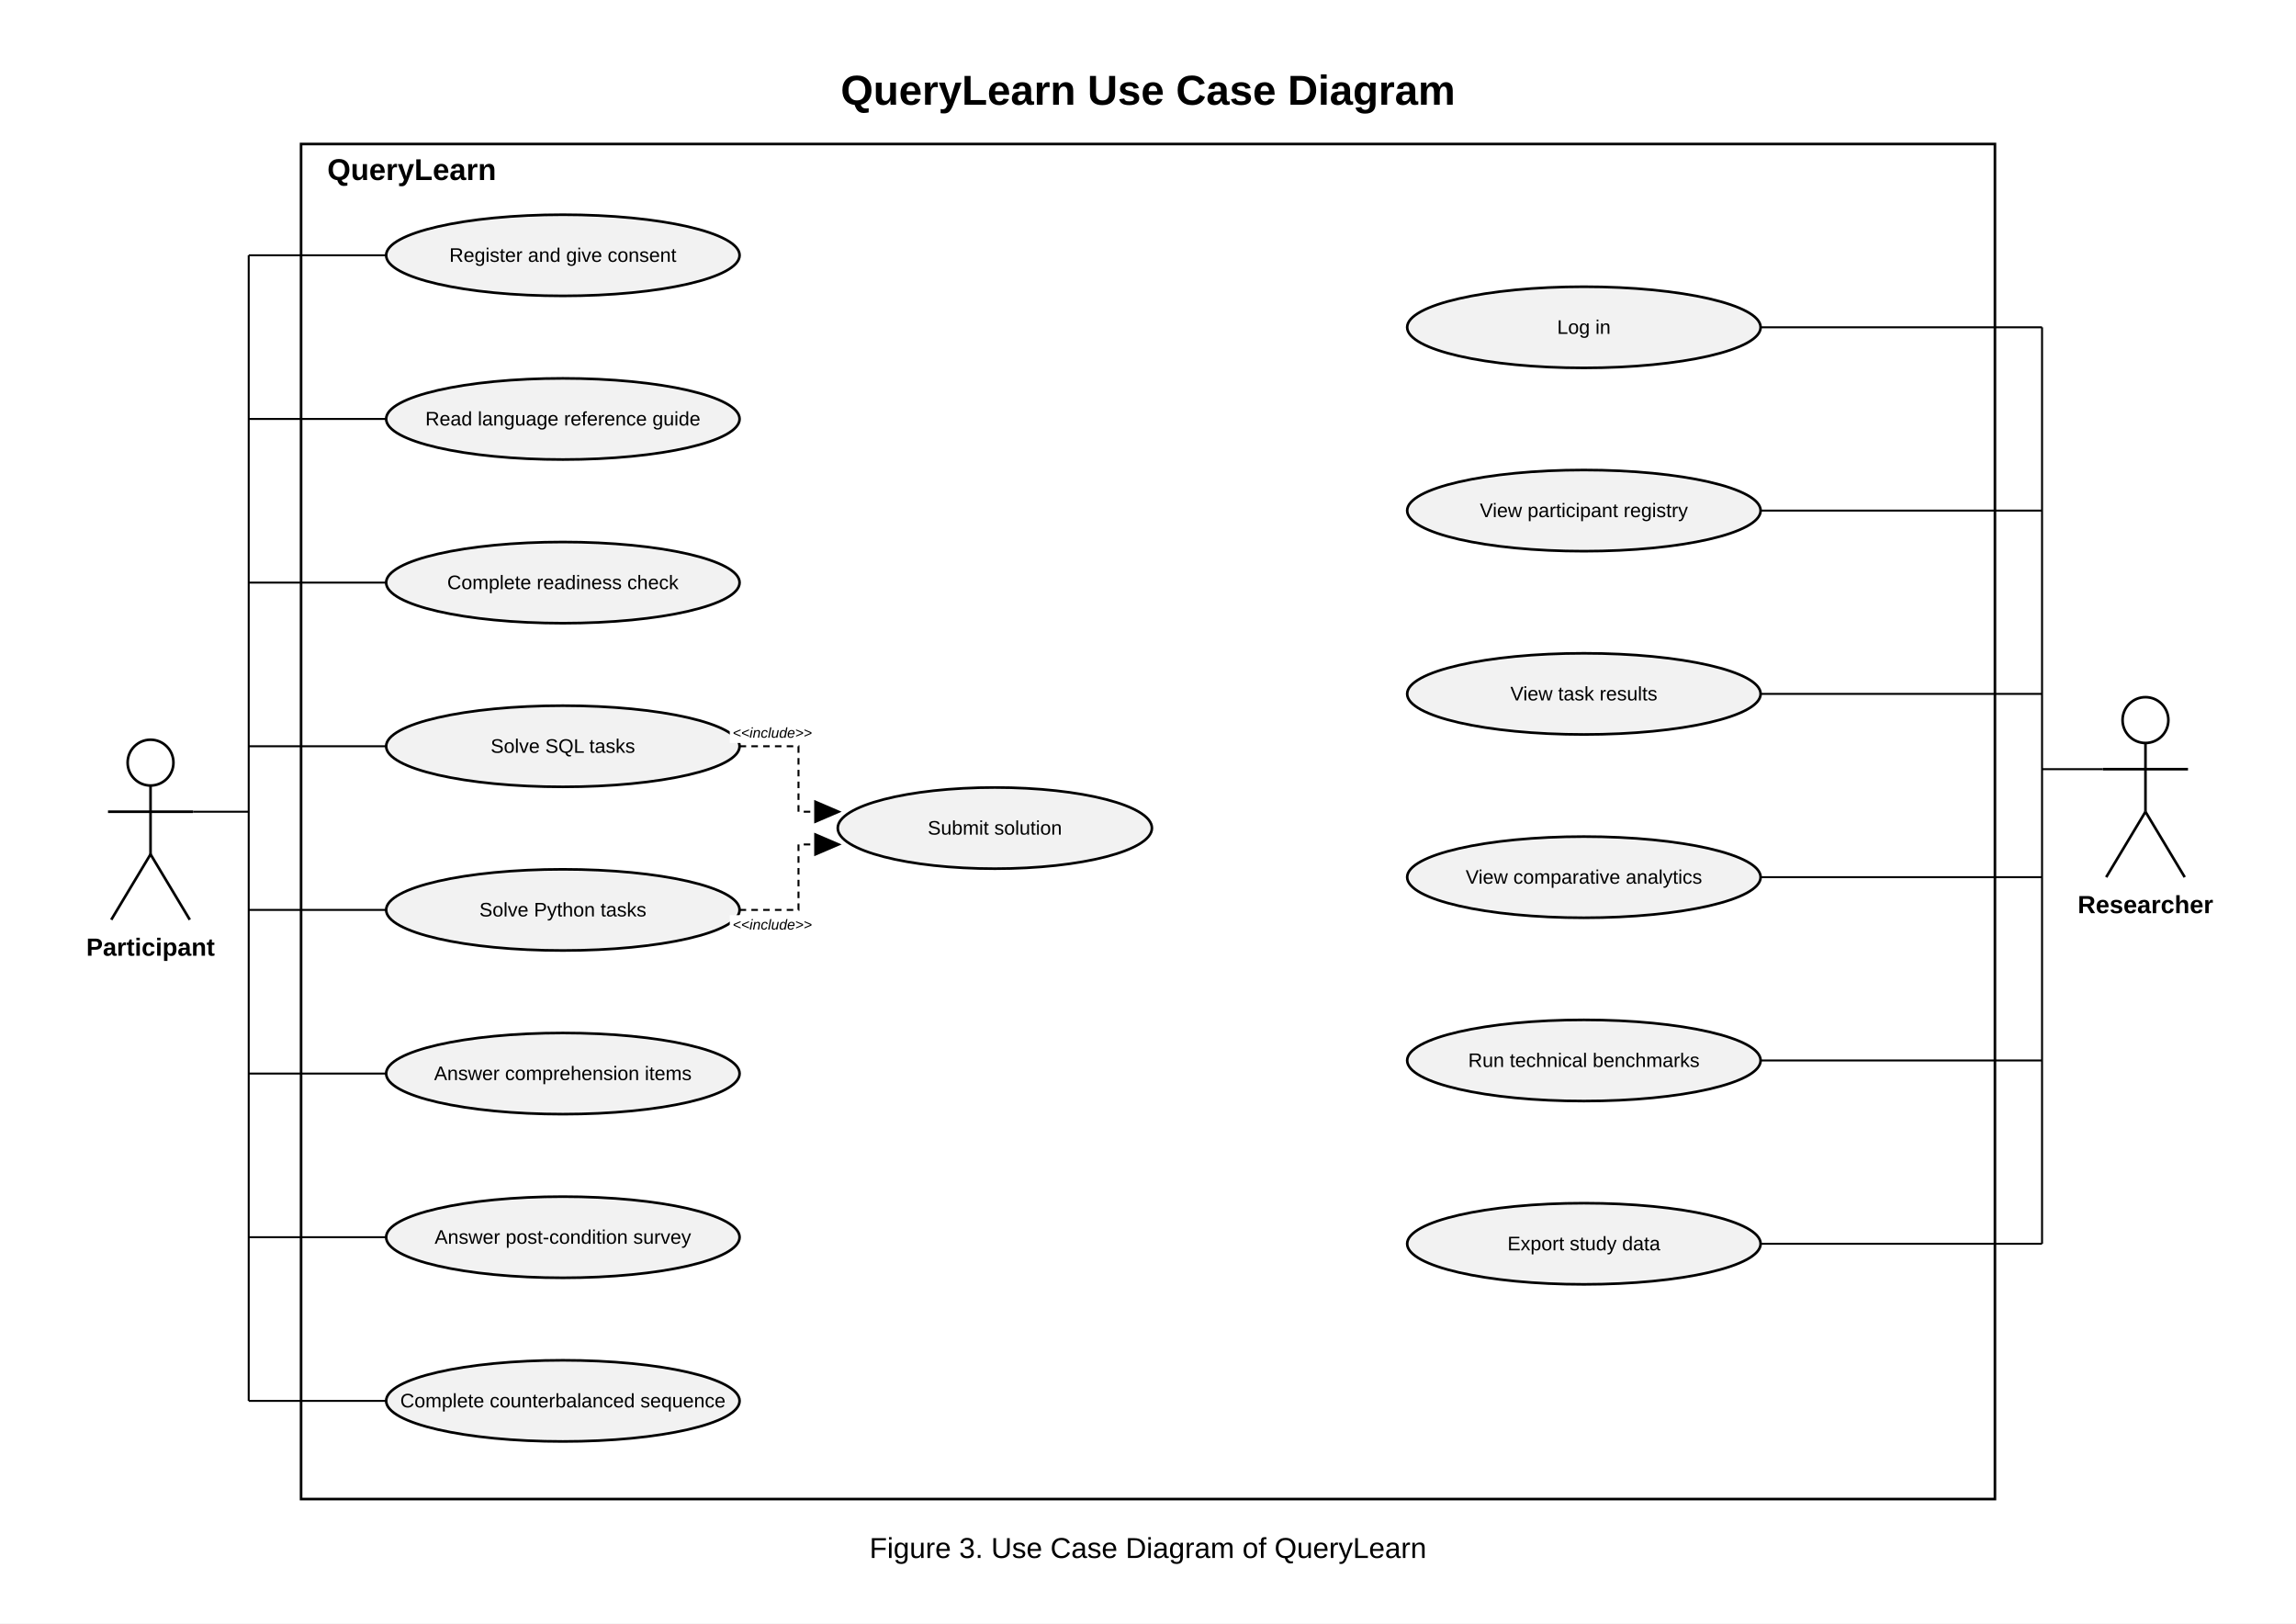
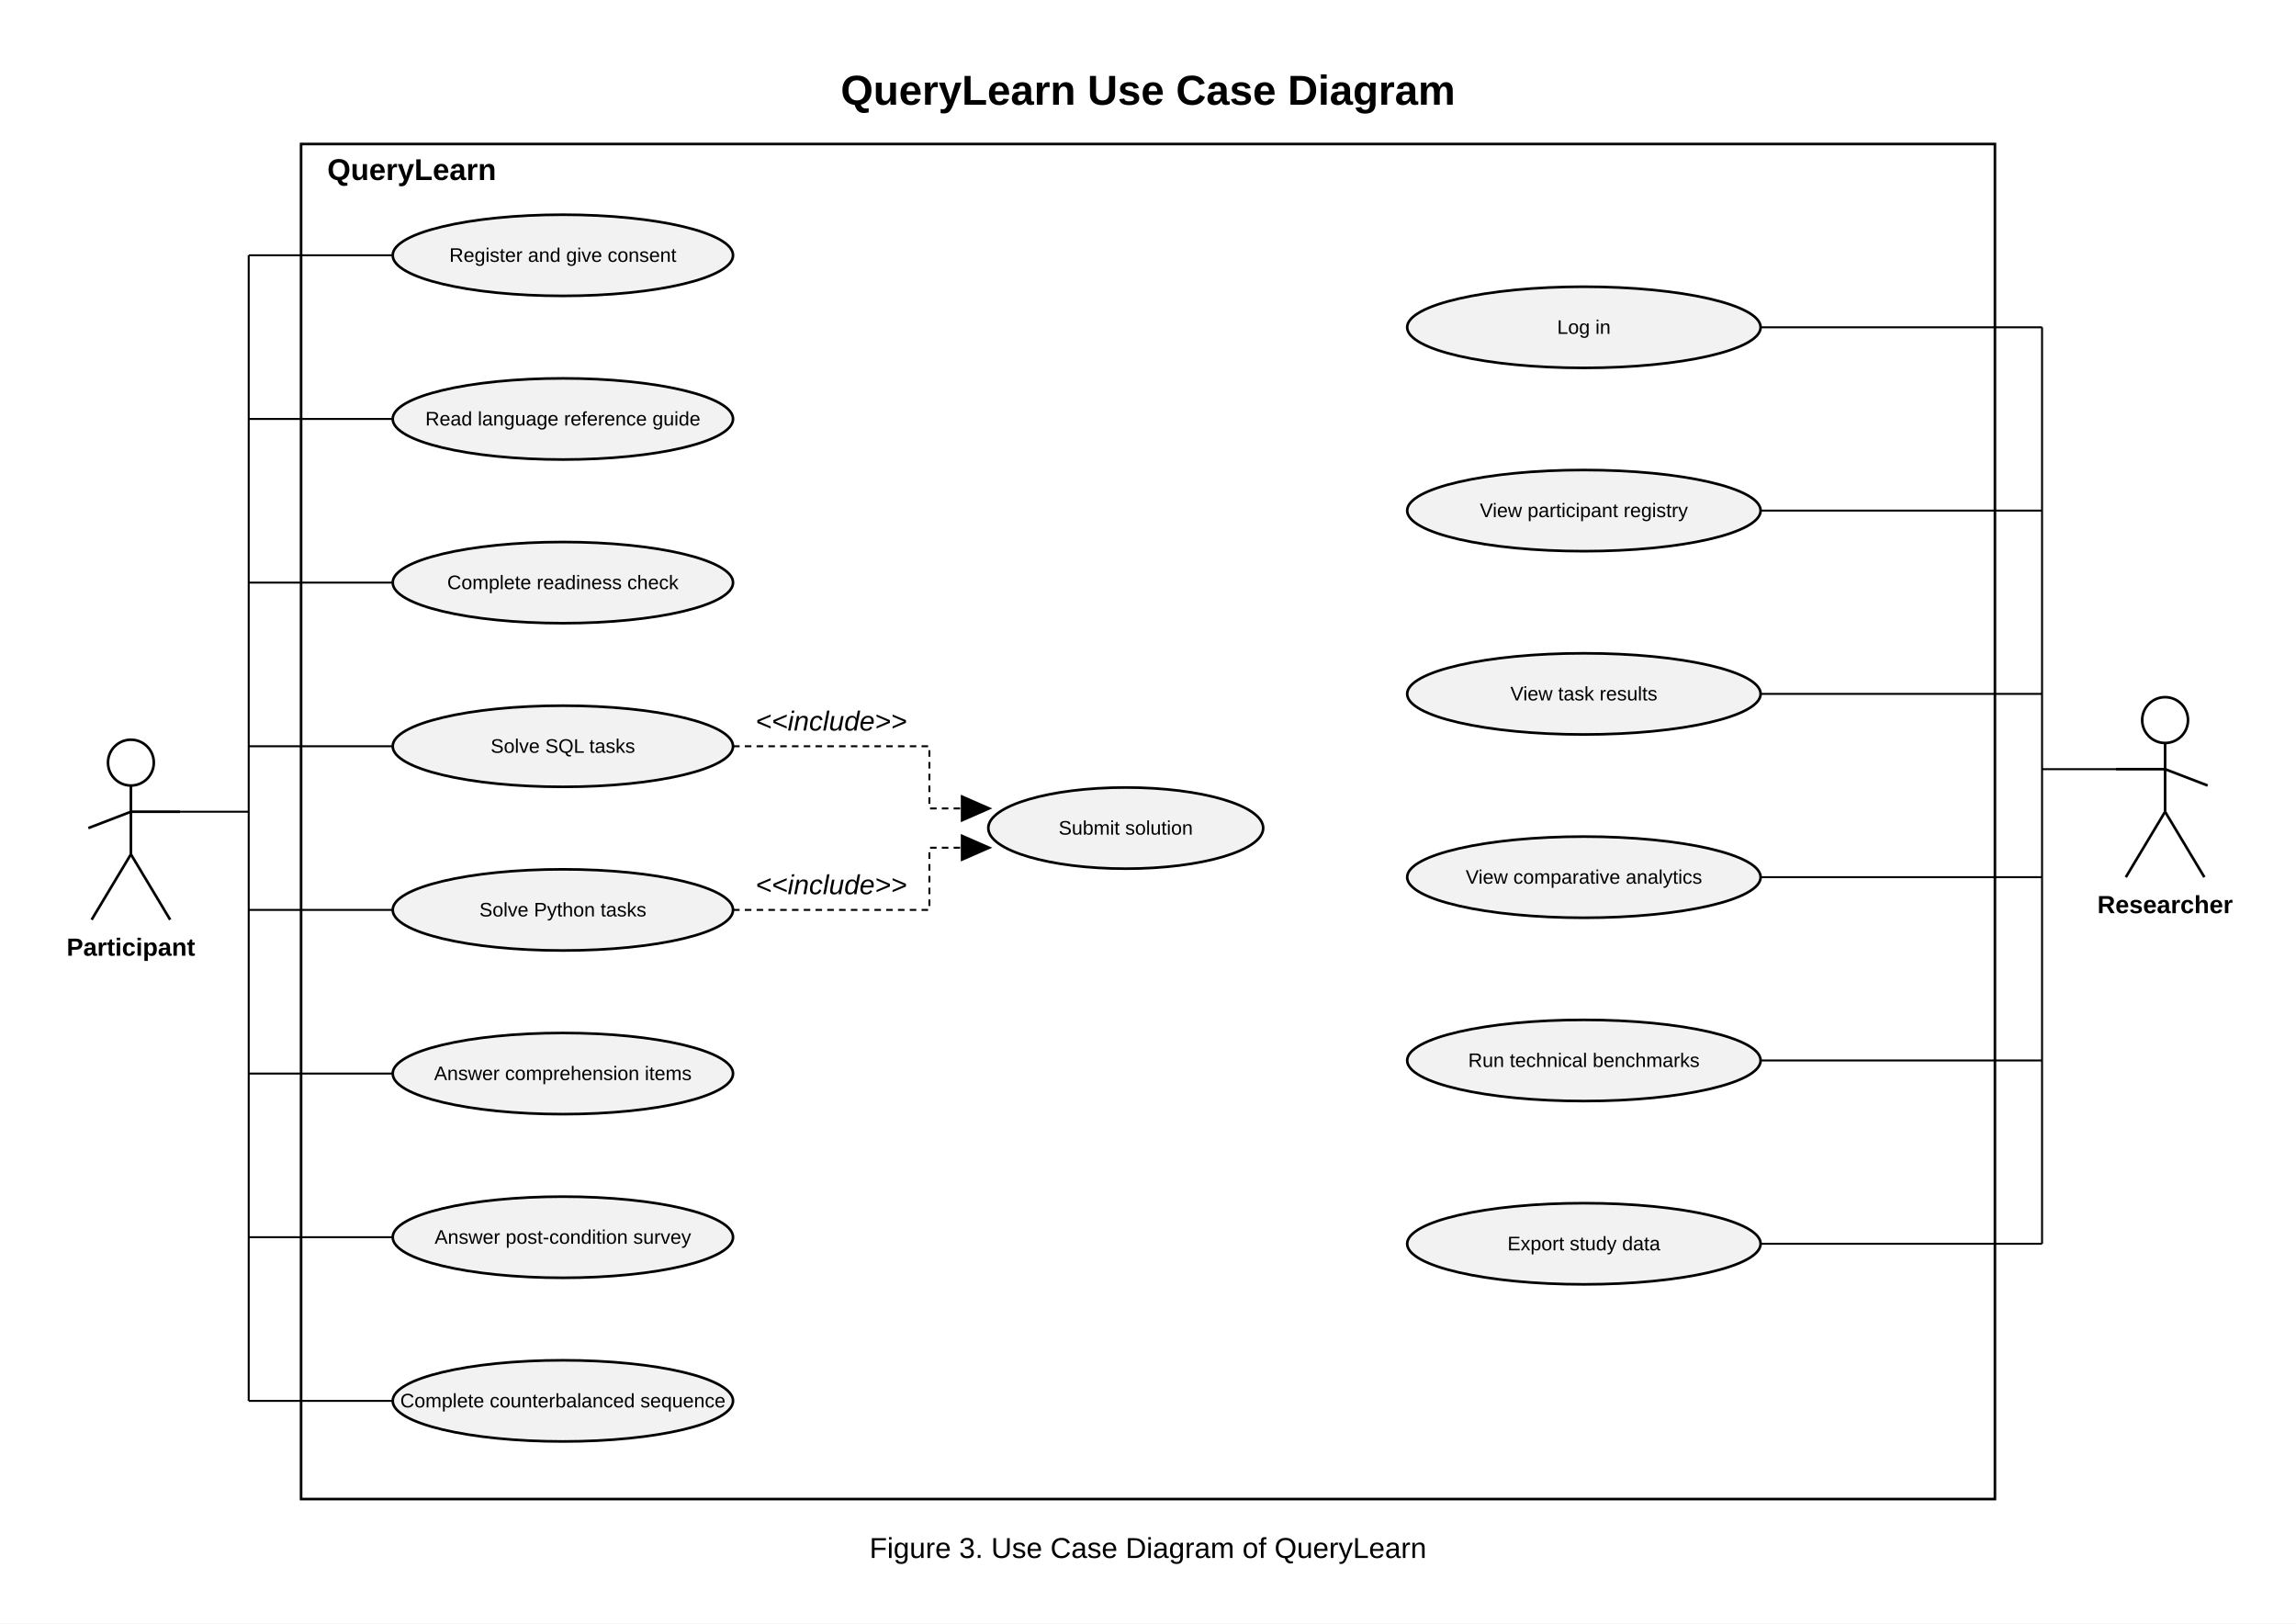
<svg xmlns="http://www.w3.org/2000/svg" viewBox="0 0 3508 2480" width="3508" height="2480">
  <defs>
-     <marker id="arrow-inc" markerWidth="14" markerHeight="14" refX="12" refY="7" orient="auto">
-       <path d="M 0 1 L 14 7 L 0 13 Z" fill="#000000" />
+     <marker id="arrow-inc" markerWidth="16" markerHeight="16" refX="14" refY="8" orient="auto">
+       <path d="M 0 1 L 16 8 L 0 15 Z" fill="#000000" />
    </marker>
  </defs>
  <rect width="3508" height="2480" fill="#FFFFFF" />
  <text x="1754" y="160" font-family="Arial, Helvetica, sans-serif" font-size="64" font-weight="bold" fill="#000000" text-anchor="middle">QueryLearn Use Case Diagram</text>
  <text x="1754" y="2380" font-family="Arial, Helvetica, sans-serif" font-size="44" fill="#000000" text-anchor="middle">Figure 3. Use Case Diagram of QueryLearn</text>
  <rect x="460" y="220" width="2588" height="2070" fill="none" stroke="#000000" stroke-width="4" />
  <text x="500" y="275" font-family="Arial, Helvetica, sans-serif" font-size="46" font-weight="bold" fill="#000000">QueryLearn</text>
-   <circle cx="230" cy="1165" r="35" fill="none" stroke="#000000" stroke-width="4" />
-   <line x1="230" y1="1200" x2="230" y2="1305" stroke="#000000" stroke-width="4" />
-   <line x1="165" y1="1240" x2="295" y2="1240" stroke="#000000" stroke-width="4" />
-   <line x1="230" y1="1305" x2="170" y2="1405" stroke="#000000" stroke-width="4" />
-   <line x1="230" y1="1305" x2="290" y2="1405" stroke="#000000" stroke-width="4" />
-   <text x="230" y="1460" font-family="Arial, Helvetica, sans-serif" font-size="38" font-weight="bold" fill="#000000" text-anchor="middle">Participant</text>
-   <circle cx="3278" cy="1100" r="35" fill="none" stroke="#000000" stroke-width="4" />
-   <line x1="3278" y1="1135" x2="3278" y2="1240" stroke="#000000" stroke-width="4" />
-   <line x1="3213" y1="1175" x2="3343" y2="1175" stroke="#000000" stroke-width="4" />
-   <line x1="3278" y1="1240" x2="3218" y2="1340" stroke="#000000" stroke-width="4" />
-   <line x1="3278" y1="1240" x2="3338" y2="1340" stroke="#000000" stroke-width="4" />
-   <text x="3278" y="1395" font-family="Arial, Helvetica, sans-serif" font-size="38" font-weight="bold" fill="#000000" text-anchor="middle">Researcher</text>
-   <ellipse cx="860" cy="390" rx="270" ry="62" fill="#F2F2F2" stroke="#000000" stroke-width="4" />
+   <circle cx="200" cy="1165" r="35" fill="none" stroke="#000000" stroke-width="4" />
+   <line x1="200" y1="1200" x2="200" y2="1305" stroke="#000000" stroke-width="4" />
+   <line x1="200" y1="1240" x2="135" y2="1265" stroke="#000000" stroke-width="4" />
+   <line x1="200" y1="1240" x2="275" y2="1240" stroke="#000000" stroke-width="4" />
+   <line x1="200" y1="1305" x2="140" y2="1405" stroke="#000000" stroke-width="4" />
+   <line x1="200" y1="1305" x2="260" y2="1405" stroke="#000000" stroke-width="4" />
+   <text x="200" y="1460" font-family="Arial, Helvetica, sans-serif" font-size="38" font-weight="bold" fill="#000000" text-anchor="middle">Participant</text>
+   <circle cx="3308" cy="1100" r="35" fill="none" stroke="#000000" stroke-width="4" />
+   <line x1="3308" y1="1135" x2="3308" y2="1240" stroke="#000000" stroke-width="4" />
+   <line x1="3308" y1="1175" x2="3373" y2="1200" stroke="#000000" stroke-width="4" />
+   <line x1="3308" y1="1175" x2="3233" y2="1175" stroke="#000000" stroke-width="4" />
+   <line x1="3308" y1="1240" x2="3248" y2="1340" stroke="#000000" stroke-width="4" />
+   <line x1="3308" y1="1240" x2="3368" y2="1340" stroke="#000000" stroke-width="4" />
+   <text x="3308" y="1395" font-family="Arial, Helvetica, sans-serif" font-size="38" font-weight="bold" fill="#000000" text-anchor="middle">Researcher</text>
+   <ellipse cx="860" cy="390" rx="260" ry="62" fill="#F2F2F2" stroke="#000000" stroke-width="4" />
  <text x="860" y="400" font-family="Arial, Helvetica, sans-serif" font-size="30" fill="#000000" text-anchor="middle">Register and give consent</text>
-   <ellipse cx="860" cy="640" rx="270" ry="62" fill="#F2F2F2" stroke="#000000" stroke-width="4" />
+   <ellipse cx="860" cy="640" rx="260" ry="62" fill="#F2F2F2" stroke="#000000" stroke-width="4" />
  <text x="860" y="650" font-family="Arial, Helvetica, sans-serif" font-size="30" fill="#000000" text-anchor="middle">Read language reference guide</text>
-   <ellipse cx="860" cy="890" rx="270" ry="62" fill="#F2F2F2" stroke="#000000" stroke-width="4" />
+   <ellipse cx="860" cy="890" rx="260" ry="62" fill="#F2F2F2" stroke="#000000" stroke-width="4" />
  <text x="860" y="900" font-family="Arial, Helvetica, sans-serif" font-size="30" fill="#000000" text-anchor="middle">Complete readiness check</text>
-   <ellipse cx="860" cy="1140" rx="270" ry="62" fill="#F2F2F2" stroke="#000000" stroke-width="4" />
+   <ellipse cx="860" cy="1140" rx="260" ry="62" fill="#F2F2F2" stroke="#000000" stroke-width="4" />
  <text x="860" y="1150" font-family="Arial, Helvetica, sans-serif" font-size="30" fill="#000000" text-anchor="middle">Solve SQL tasks</text>
-   <ellipse cx="860" cy="1390" rx="270" ry="62" fill="#F2F2F2" stroke="#000000" stroke-width="4" />
+   <ellipse cx="860" cy="1390" rx="260" ry="62" fill="#F2F2F2" stroke="#000000" stroke-width="4" />
  <text x="860" y="1400" font-family="Arial, Helvetica, sans-serif" font-size="30" fill="#000000" text-anchor="middle">Solve Python tasks</text>
-   <ellipse cx="860" cy="1640" rx="270" ry="62" fill="#F2F2F2" stroke="#000000" stroke-width="4" />
+   <ellipse cx="860" cy="1640" rx="260" ry="62" fill="#F2F2F2" stroke="#000000" stroke-width="4" />
  <text x="860" y="1650" font-family="Arial, Helvetica, sans-serif" font-size="30" fill="#000000" text-anchor="middle">Answer comprehension items</text>
-   <ellipse cx="860" cy="1890" rx="270" ry="62" fill="#F2F2F2" stroke="#000000" stroke-width="4" />
+   <ellipse cx="860" cy="1890" rx="260" ry="62" fill="#F2F2F2" stroke="#000000" stroke-width="4" />
  <text x="860" y="1900" font-family="Arial, Helvetica, sans-serif" font-size="30" fill="#000000" text-anchor="middle">Answer post-condition survey</text>
-   <ellipse cx="860" cy="2140" rx="270" ry="62" fill="#F2F2F2" stroke="#000000" stroke-width="4" />
+   <ellipse cx="860" cy="2140" rx="260" ry="62" fill="#F2F2F2" stroke="#000000" stroke-width="4" />
  <text x="860" y="2150" font-family="Arial, Helvetica, sans-serif" font-size="30" fill="#000000" text-anchor="middle">Complete counterbalanced sequence</text>
-   <line x1="295" y1="1240" x2="380" y2="1240" stroke="#000000" stroke-width="3" />
+   <line x1="275" y1="1240" x2="380" y2="1240" stroke="#000000" stroke-width="3" />
  <line x1="380" y1="390" x2="380" y2="2140" stroke="#000000" stroke-width="3" />
-   <line x1="380" y1="390" x2="590" y2="390" stroke="#000000" stroke-width="3" />
-   <line x1="380" y1="640" x2="590" y2="640" stroke="#000000" stroke-width="3" />
-   <line x1="380" y1="890" x2="590" y2="890" stroke="#000000" stroke-width="3" />
-   <line x1="380" y1="1140" x2="590" y2="1140" stroke="#000000" stroke-width="3" />
-   <line x1="380" y1="1390" x2="590" y2="1390" stroke="#000000" stroke-width="3" />
-   <line x1="380" y1="1640" x2="590" y2="1640" stroke="#000000" stroke-width="3" />
-   <line x1="380" y1="1890" x2="590" y2="1890" stroke="#000000" stroke-width="3" />
-   <line x1="380" y1="2140" x2="590" y2="2140" stroke="#000000" stroke-width="3" />
-   <ellipse cx="1520" cy="1265" rx="240" ry="62" fill="#F2F2F2" stroke="#000000" stroke-width="4" />
-   <text x="1520" y="1275" font-family="Arial, Helvetica, sans-serif" font-size="30" fill="#000000" text-anchor="middle">Submit solution</text>
-   <path d="M 1130 1140 L 1220 1140 L 1220 1240 L 1280 1240" fill="none" stroke="#000000" stroke-width="3" stroke-dasharray="10,8" marker-end="url(#arrow-inc)" />
-   <rect x="1115" y="1105" width="130" height="30" fill="#FFFFFF" />
-   <text x="1180" y="1127" font-family="Arial, Helvetica, sans-serif" font-size="22" font-style="italic" fill="#000000" text-anchor="middle">&lt;&lt;include&gt;&gt;</text>
-   <path d="M 1130 1390 L 1220 1390 L 1220 1290 L 1280 1290" fill="none" stroke="#000000" stroke-width="3" stroke-dasharray="10,8" marker-end="url(#arrow-inc)" />
-   <rect x="1115" y="1398" width="130" height="30" fill="#FFFFFF" />
-   <text x="1180" y="1420" font-family="Arial, Helvetica, sans-serif" font-size="22" font-style="italic" fill="#000000" text-anchor="middle">&lt;&lt;include&gt;&gt;</text>
+   <line x1="380" y1="390" x2="600" y2="390" stroke="#000000" stroke-width="3" />
+   <line x1="380" y1="640" x2="600" y2="640" stroke="#000000" stroke-width="3" />
+   <line x1="380" y1="890" x2="600" y2="890" stroke="#000000" stroke-width="3" />
+   <line x1="380" y1="1140" x2="600" y2="1140" stroke="#000000" stroke-width="3" />
+   <line x1="380" y1="1390" x2="600" y2="1390" stroke="#000000" stroke-width="3" />
+   <line x1="380" y1="1640" x2="600" y2="1640" stroke="#000000" stroke-width="3" />
+   <line x1="380" y1="1890" x2="600" y2="1890" stroke="#000000" stroke-width="3" />
+   <line x1="380" y1="2140" x2="600" y2="2140" stroke="#000000" stroke-width="3" />
+   <ellipse cx="1720" cy="1265" rx="210" ry="62" fill="#F2F2F2" stroke="#000000" stroke-width="4" />
+   <text x="1720" y="1275" font-family="Arial, Helvetica, sans-serif" font-size="30" fill="#000000" text-anchor="middle">Submit solution</text>
+   <path d="M 1120 1140 L 1420 1140 L 1420 1235 L 1510 1235" fill="none" stroke="#000000" stroke-width="3" stroke-dasharray="10,8" marker-end="url(#arrow-inc)" />
+   <rect x="1165" y="1080" width="210" height="46" fill="#FFFFFF" />
+   <text x="1270" y="1116" font-family="Arial, Helvetica, sans-serif" font-size="42" font-style="italic" fill="#000000" text-anchor="middle">&lt;&lt;include&gt;&gt;</text>
+   <path d="M 1120 1390 L 1420 1390 L 1420 1295 L 1510 1295" fill="none" stroke="#000000" stroke-width="3" stroke-dasharray="10,8" marker-end="url(#arrow-inc)" />
+   <rect x="1165" y="1330" width="210" height="46" fill="#FFFFFF" />
+   <text x="1270" y="1366" font-family="Arial, Helvetica, sans-serif" font-size="42" font-style="italic" fill="#000000" text-anchor="middle">&lt;&lt;include&gt;&gt;</text>
  <ellipse cx="2420" cy="500" rx="270" ry="62" fill="#F2F2F2" stroke="#000000" stroke-width="4" />
  <text x="2420" y="510" font-family="Arial, Helvetica, sans-serif" font-size="30" fill="#000000" text-anchor="middle">Log in</text>
  <ellipse cx="2420" cy="780" rx="270" ry="62" fill="#F2F2F2" stroke="#000000" stroke-width="4" />
  <text x="2420" y="790" font-family="Arial, Helvetica, sans-serif" font-size="30" fill="#000000" text-anchor="middle">View participant registry</text>
  <ellipse cx="2420" cy="1060" rx="270" ry="62" fill="#F2F2F2" stroke="#000000" stroke-width="4" />
  <text x="2420" y="1070" font-family="Arial, Helvetica, sans-serif" font-size="30" fill="#000000" text-anchor="middle">View task results</text>
  <ellipse cx="2420" cy="1340" rx="270" ry="62" fill="#F2F2F2" stroke="#000000" stroke-width="4" />
  <text x="2420" y="1350" font-family="Arial, Helvetica, sans-serif" font-size="30" fill="#000000" text-anchor="middle">View comparative analytics</text>
  <ellipse cx="2420" cy="1620" rx="270" ry="62" fill="#F2F2F2" stroke="#000000" stroke-width="4" />
  <text x="2420" y="1630" font-family="Arial, Helvetica, sans-serif" font-size="30" fill="#000000" text-anchor="middle">Run technical benchmarks</text>
  <ellipse cx="2420" cy="1900" rx="270" ry="62" fill="#F2F2F2" stroke="#000000" stroke-width="4" />
  <text x="2420" y="1910" font-family="Arial, Helvetica, sans-serif" font-size="30" fill="#000000" text-anchor="middle">Export study data</text>
-   <line x1="3213" y1="1175" x2="3120" y2="1175" stroke="#000000" stroke-width="3" />
+   <line x1="3233" y1="1175" x2="3120" y2="1175" stroke="#000000" stroke-width="3" />
  <line x1="3120" y1="500" x2="3120" y2="1900" stroke="#000000" stroke-width="3" />
  <line x1="3120" y1="500" x2="2690" y2="500" stroke="#000000" stroke-width="3" />
  <line x1="3120" y1="780" x2="2690" y2="780" stroke="#000000" stroke-width="3" />
  <line x1="3120" y1="1060" x2="2690" y2="1060" stroke="#000000" stroke-width="3" />
  <line x1="3120" y1="1340" x2="2690" y2="1340" stroke="#000000" stroke-width="3" />
  <line x1="3120" y1="1620" x2="2690" y2="1620" stroke="#000000" stroke-width="3" />
  <line x1="3120" y1="1900" x2="2690" y2="1900" stroke="#000000" stroke-width="3" />
</svg>
